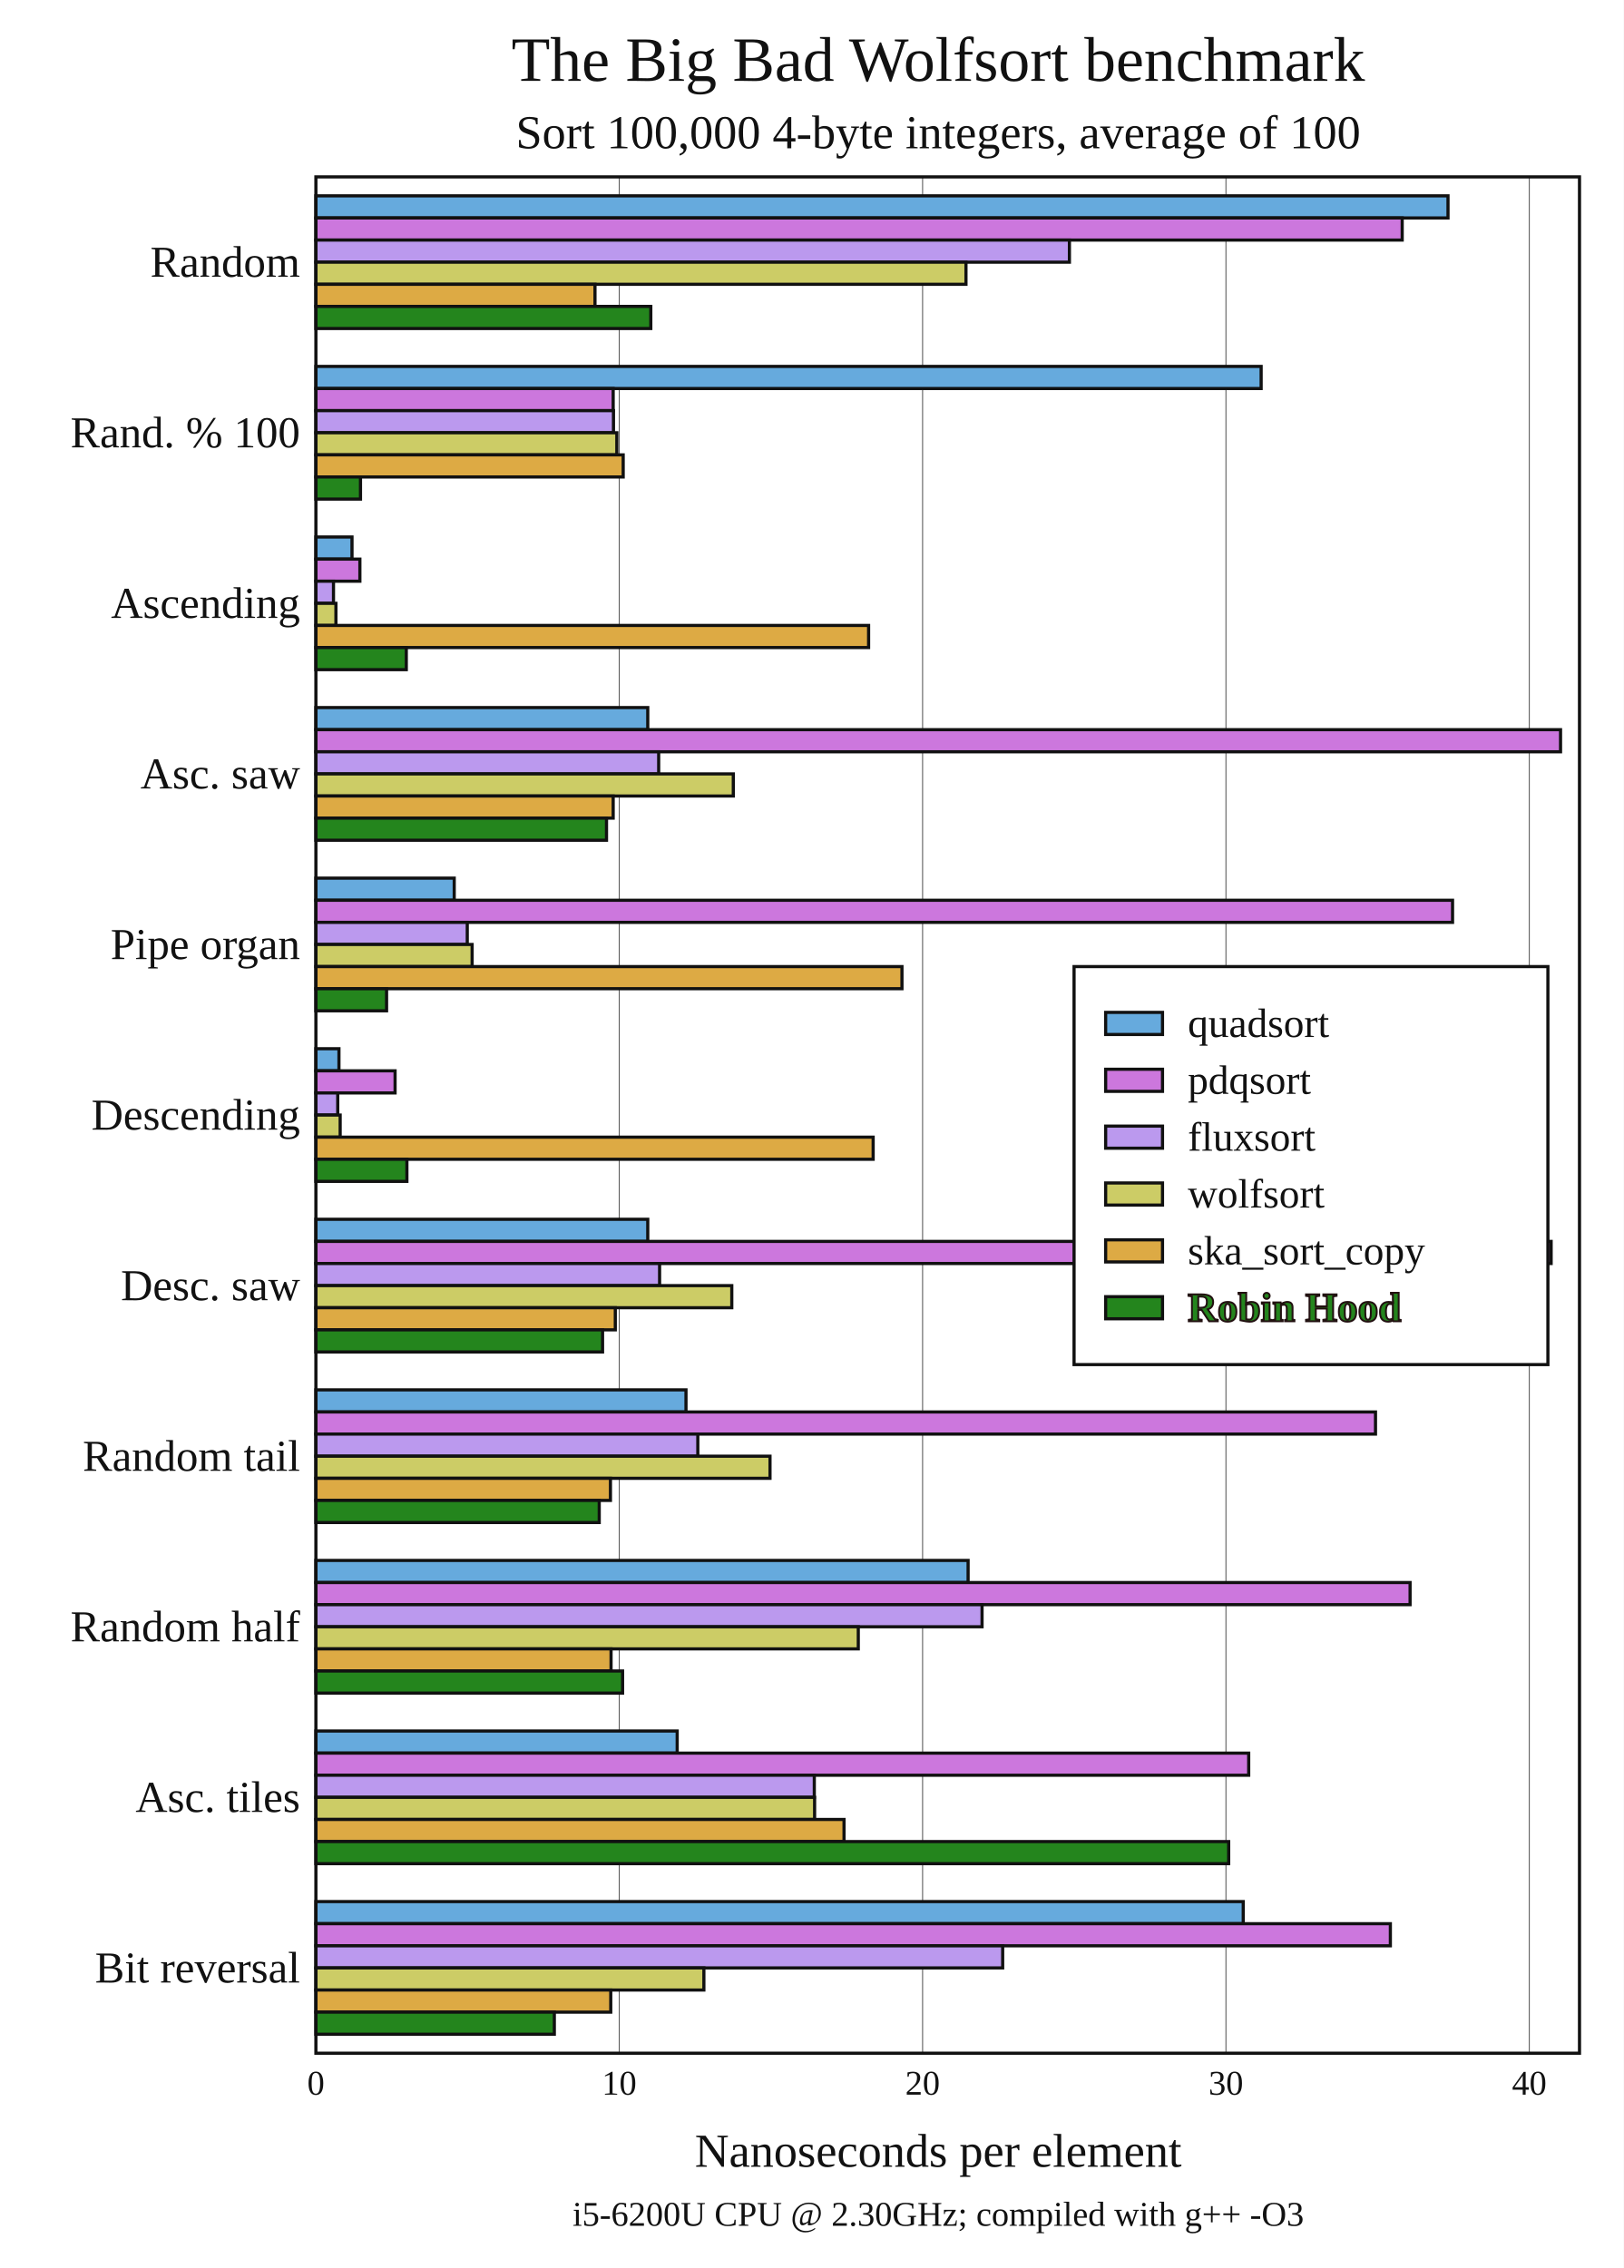
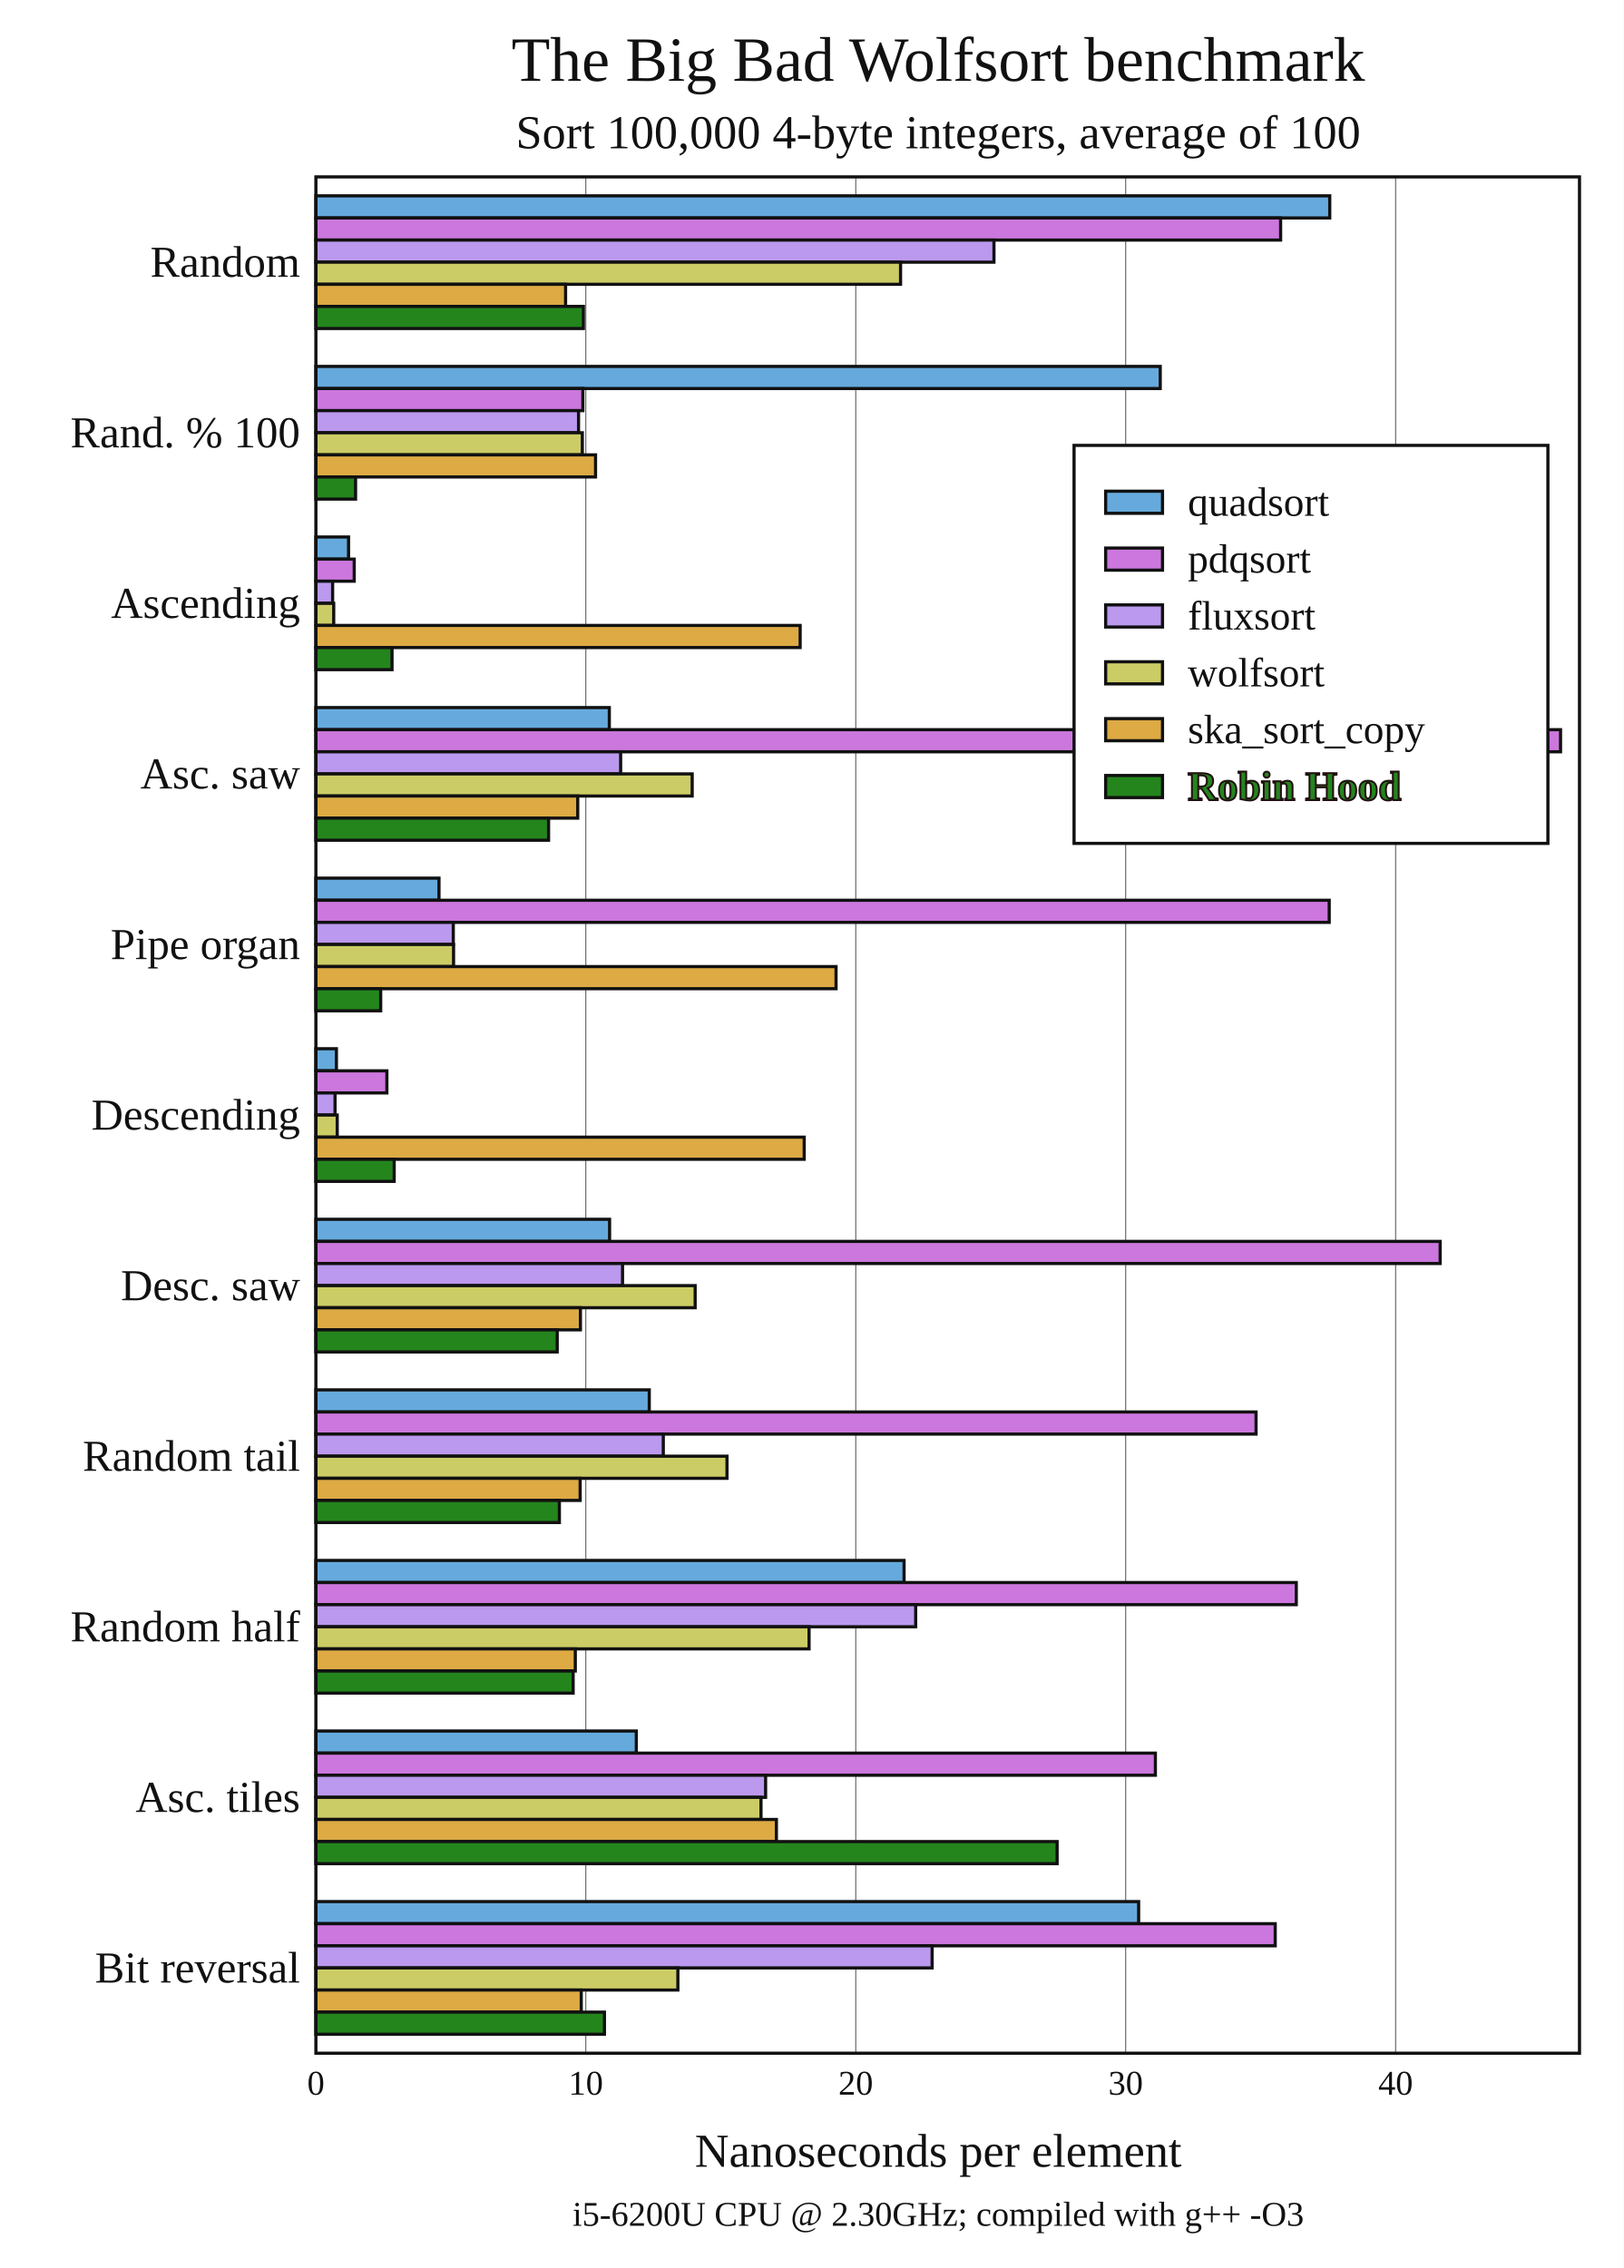
<svg xmlns="http://www.w3.org/2000/svg" viewBox="0 0 514 718" height="1077" width="771">
  <g text-anchor="middle" font-size="14px" fill="#111">
    <rect fill="white" x="0" y="0" width="514" height="718" />
    <text dy="0.33em" font-size="20px" x="297" y="19">The Big Bad Wolfsort benchmark</text>
    <text dy="0.33em" font-size="15px" x="297" y="42">Sort 100,000 4-byte integers, average of 100</text>
    <text dy="0.33em" font-size="15px" x="297" y="681">Nanoseconds per element</text>
    <text dy="0.33em" font-size="11px" x="297" y="701">i5-6200U CPU @ 2.30GHz; compiled with g++ -O3</text>
    <g stroke-width="0.3" stroke="#555">
-       <path d="M196.027 56v594" />
-       <path d="M292.054 56v594" />
-       <path d="M388.081 56v594" />
-       <path d="M484.109 56v594" />
+       <path d="M185.447 56v594" />
+       <path d="M270.895 56v594" />
+       <path d="M356.343 56v594" />
+       <path d="M441.791 56v594" />
    </g>
    <g font-size="11px">
      <text dy="0.33em" x="100" y="659.5">0</text>
-       <text dy="0.33em" x="196.027" y="659.5">10</text>
-       <text dy="0.33em" x="292.054" y="659.5">20</text>
-       <text dy="0.33em" x="388.081" y="659.5">30</text>
-       <text dy="0.33em" x="484.109" y="659.5">40</text>
+       <text dy="0.33em" x="185.447" y="659.5">10</text>
+       <text dy="0.33em" x="270.895" y="659.5">20</text>
+       <text dy="0.33em" x="356.343" y="659.5">30</text>
+       <text dy="0.33em" x="441.791" y="659.5">40</text>
    </g>
    <g text-anchor="end">
      <text dy="0.33em" x="95" y="83">Random</text>
      <text dy="0.33em" x="95" y="137">Rand. % 100</text>
      <text dy="0.33em" x="95" y="191">Ascending</text>
      <text dy="0.33em" x="95" y="245">Asc. saw</text>
      <text dy="0.33em" x="95" y="299">Pipe organ</text>
      <text dy="0.33em" x="95" y="353">Descending</text>
      <text dy="0.33em" x="95" y="407">Desc. saw</text>
      <text dy="0.33em" x="95" y="461">Random tail</text>
      <text dy="0.33em" x="95" y="515">Random half</text>
      <text dy="0.33em" x="95" y="569">Asc. tiles</text>
      <text dy="0.33em" x="95" y="623">Bit reversal</text>
    </g>
    <g stroke="#111">
      <g fill="#6ad">
-         <rect x="100" y="62" width="358.373" height="7" />
-         <rect x="100" y="116" width="299.221" height="7" />
-         <rect x="100" y="170" width="11.427" height="7" />
-         <rect x="100" y="224" width="105.053" height="7" />
-         <rect x="100" y="278" width="43.788" height="7" />
-         <rect x="100" y="332" width="7.298" height="7" />
-         <rect x="100" y="386" width="105.053" height="7" />
-         <rect x="100" y="440" width="117.153" height="7" />
-         <rect x="100" y="494" width="206.458" height="7" />
-         <rect x="100" y="548" width="114.368" height="7" />
-         <rect x="100" y="602" width="293.555" height="7" />
+         <rect x="100" y="62" width="320.942" height="7" />
+         <rect x="100" y="116" width="267.280" height="7" />
+         <rect x="100" y="170" width="10.339" height="7" />
+         <rect x="100" y="224" width="92.881" height="7" />
+         <rect x="100" y="278" width="38.964" height="7" />
+         <rect x="100" y="332" width="6.494" height="7" />
+         <rect x="100" y="386" width="92.967" height="7" />
+         <rect x="100" y="440" width="105.528" height="7" />
+         <rect x="100" y="494" width="186.190" height="7" />
+         <rect x="100" y="548" width="101.426" height="7" />
+         <rect x="100" y="602" width="260.445" height="7" />
      </g>
      <g fill="#c7d">
-         <rect x="100" y="69" width="343.873" height="7" />
-         <rect x="100" y="123" width="94.106" height="7" />
-         <rect x="100" y="177" width="13.923" height="7" />
+         <rect x="100" y="69" width="305.390" height="7" />
+         <rect x="100" y="123" width="84.507" height="7" />
+         <rect x="100" y="177" width="12.133" height="7" />
        <rect x="100" y="231" width="394" height="7" />
-         <rect x="100" y="285" width="359.814" height="7" />
-         <rect x="100" y="339" width="25.063" height="7" />
-         <rect x="100" y="393" width="391.023" height="7" />
-         <rect x="100" y="447" width="335.423" height="7" />
-         <rect x="100" y="501" width="346.370" height="7" />
-         <rect x="100" y="555" width="295.283" height="7" />
-         <rect x="100" y="609" width="340.128" height="7" />
+         <rect x="100" y="285" width="320.771" height="7" />
+         <rect x="100" y="339" width="22.472" height="7" />
+         <rect x="100" y="393" width="355.890" height="7" />
+         <rect x="100" y="447" width="297.614" height="7" />
+         <rect x="100" y="501" width="310.346" height="7" />
+         <rect x="100" y="555" width="265.742" height="7" />
+         <rect x="100" y="609" width="303.681" height="7" />
      </g>
      <g fill="#b9e">
-         <rect x="100" y="76" width="238.531" height="7" />
-         <rect x="100" y="130" width="94.202" height="7" />
-         <rect x="100" y="184" width="5.569" height="7" />
-         <rect x="100" y="238" width="108.510" height="7" />
-         <rect x="100" y="292" width="47.917" height="7" />
-         <rect x="100" y="346" width="6.913" height="7" />
-         <rect x="100" y="400" width="108.798" height="7" />
-         <rect x="100" y="454" width="120.898" height="7" />
-         <rect x="100" y="508" width="210.875" height="7" />
-         <rect x="100" y="562" width="157.772" height="7" />
-         <rect x="100" y="616" width="217.405" height="7" />
+         <rect x="100" y="76" width="214.644" height="7" />
+         <rect x="100" y="130" width="83.140" height="7" />
+         <rect x="100" y="184" width="5.297" height="7" />
+         <rect x="100" y="238" width="96.470" height="7" />
+         <rect x="100" y="292" width="43.492" height="7" />
+         <rect x="100" y="346" width="6.066" height="7" />
+         <rect x="100" y="400" width="97.068" height="7" />
+         <rect x="100" y="454" width="109.971" height="7" />
+         <rect x="100" y="508" width="189.865" height="7" />
+         <rect x="100" y="562" width="142.356" height="7" />
+         <rect x="100" y="616" width="195.077" height="7" />
      </g>
      <g fill="#cc6">
-         <rect x="100" y="83" width="205.786" height="7" />
-         <rect x="100" y="137" width="95.259" height="7" />
-         <rect x="100" y="191" width="6.337" height="7" />
-         <rect x="100" y="245" width="132.133" height="7" />
-         <rect x="100" y="299" width="49.454" height="7" />
-         <rect x="100" y="353" width="7.682" height="7" />
-         <rect x="100" y="407" width="131.653" height="7" />
-         <rect x="100" y="461" width="143.752" height="7" />
-         <rect x="100" y="515" width="171.696" height="7" />
-         <rect x="100" y="569" width="157.868" height="7" />
-         <rect x="100" y="623" width="122.818" height="7" />
+         <rect x="100" y="83" width="185.080" height="7" />
+         <rect x="100" y="137" width="84.337" height="7" />
+         <rect x="100" y="191" width="5.639" height="7" />
+         <rect x="100" y="245" width="119.114" height="7" />
+         <rect x="100" y="299" width="43.578" height="7" />
+         <rect x="100" y="353" width="6.750" height="7" />
+         <rect x="100" y="407" width="120.054" height="7" />
+         <rect x="100" y="461" width="130.137" height="7" />
+         <rect x="100" y="515" width="156.113" height="7" />
+         <rect x="100" y="569" width="140.903" height="7" />
+         <rect x="100" y="623" width="114.585" height="7" />
      </g>
      <g fill="#da4">
-         <rect x="100" y="90" width="88.345" height="7" />
-         <rect x="100" y="144" width="97.275" height="7" />
-         <rect x="100" y="198" width="174.961" height="7" />
-         <rect x="100" y="252" width="94.106" height="7" />
-         <rect x="100" y="306" width="185.524" height="7" />
-         <rect x="100" y="360" width="176.402" height="7" />
-         <rect x="100" y="414" width="94.778" height="7" />
-         <rect x="100" y="468" width="93.242" height="7" />
-         <rect x="100" y="522" width="93.434" height="7" />
-         <rect x="100" y="576" width="167.183" height="7" />
-         <rect x="100" y="630" width="93.338" height="7" />
+         <rect x="100" y="90" width="79.039" height="7" />
+         <rect x="100" y="144" width="88.523" height="7" />
+         <rect x="100" y="198" width="153.293" height="7" />
+         <rect x="100" y="252" width="82.884" height="7" />
+         <rect x="100" y="306" width="164.657" height="7" />
+         <rect x="100" y="360" width="154.575" height="7" />
+         <rect x="100" y="414" width="83.738" height="7" />
+         <rect x="100" y="468" width="83.653" height="7" />
+         <rect x="100" y="522" width="82.115" height="7" />
+         <rect x="100" y="576" width="145.774" height="7" />
+         <rect x="100" y="630" width="83.995" height="7" />
      </g>
      <g fill="#24851d">
-         <rect x="100" y="97" width="106.014" height="7" />
-         <rect x="100" y="151" width="14.116" height="7" />
-         <rect x="100" y="205" width="28.616" height="7" />
-         <rect x="100" y="259" width="91.994" height="7" />
-         <rect x="100" y="313" width="22.374" height="7" />
-         <rect x="100" y="367" width="28.808" height="7" />
-         <rect x="100" y="421" width="90.745" height="7" />
-         <rect x="100" y="475" width="89.689" height="7" />
-         <rect x="100" y="529" width="97.083" height="7" />
-         <rect x="100" y="583" width="288.946" height="7" />
-         <rect x="100" y="637" width="75.477" height="7" />
+         <rect x="100" y="97" width="84.678" height="7" />
+         <rect x="100" y="151" width="12.560" height="7" />
+         <rect x="100" y="205" width="24.096" height="7" />
+         <rect x="100" y="259" width="73.656" height="7" />
+         <rect x="100" y="313" width="20.507" height="7" />
+         <rect x="100" y="367" width="24.779" height="7" />
+         <rect x="100" y="421" width="76.390" height="7" />
+         <rect x="100" y="475" width="77.073" height="7" />
+         <rect x="100" y="529" width="81.431" height="7" />
+         <rect x="100" y="583" width="234.639" height="7" />
+         <rect x="100" y="637" width="91.343" height="7" />
      </g>
    </g>
    <rect stroke="#111" fill="none" x="100" y="56" width="400" height="594" />
-     <g transform="translate(340,306)" text-anchor="start" font-size="13px">
+     <g transform="translate(340,141)" text-anchor="start" font-size="13px">
      <rect fill="white" stroke="#111" x="0" y="0" width="150" height="126" />
      <g stroke="#111">
        <rect fill="#6ad" x="10" y="14.5" width="18" height="7" />
        <rect fill="#c7d" x="10" y="32.5" width="18" height="7" />
        <rect fill="#b9e" x="10" y="50.5" width="18" height="7" />
        <rect fill="#cc6" x="10" y="68.5" width="18" height="7" />
        <rect fill="#da4" x="10" y="86.5" width="18" height="7" />
        <rect fill="#24851d" x="10" y="104.5" width="18" height="7" />
      </g>
      <text dy="0.33em" x="36" y="18">quadsort</text>
      <text dy="0.33em" x="36" y="36">pdqsort</text>
      <text dy="0.33em" x="36" y="54">fluxsort</text>
      <text dy="0.33em" x="36" y="72">wolfsort</text>
      <text dy="0.33em" x="36" y="90">ska_sort_copy</text>
      <text dy="0.33em" font-weight="bold" stroke-width="0.6" stroke="#211" fill="#24851d" x="36" y="108">Robin Hood</text>
    </g>
  </g>
</svg>
